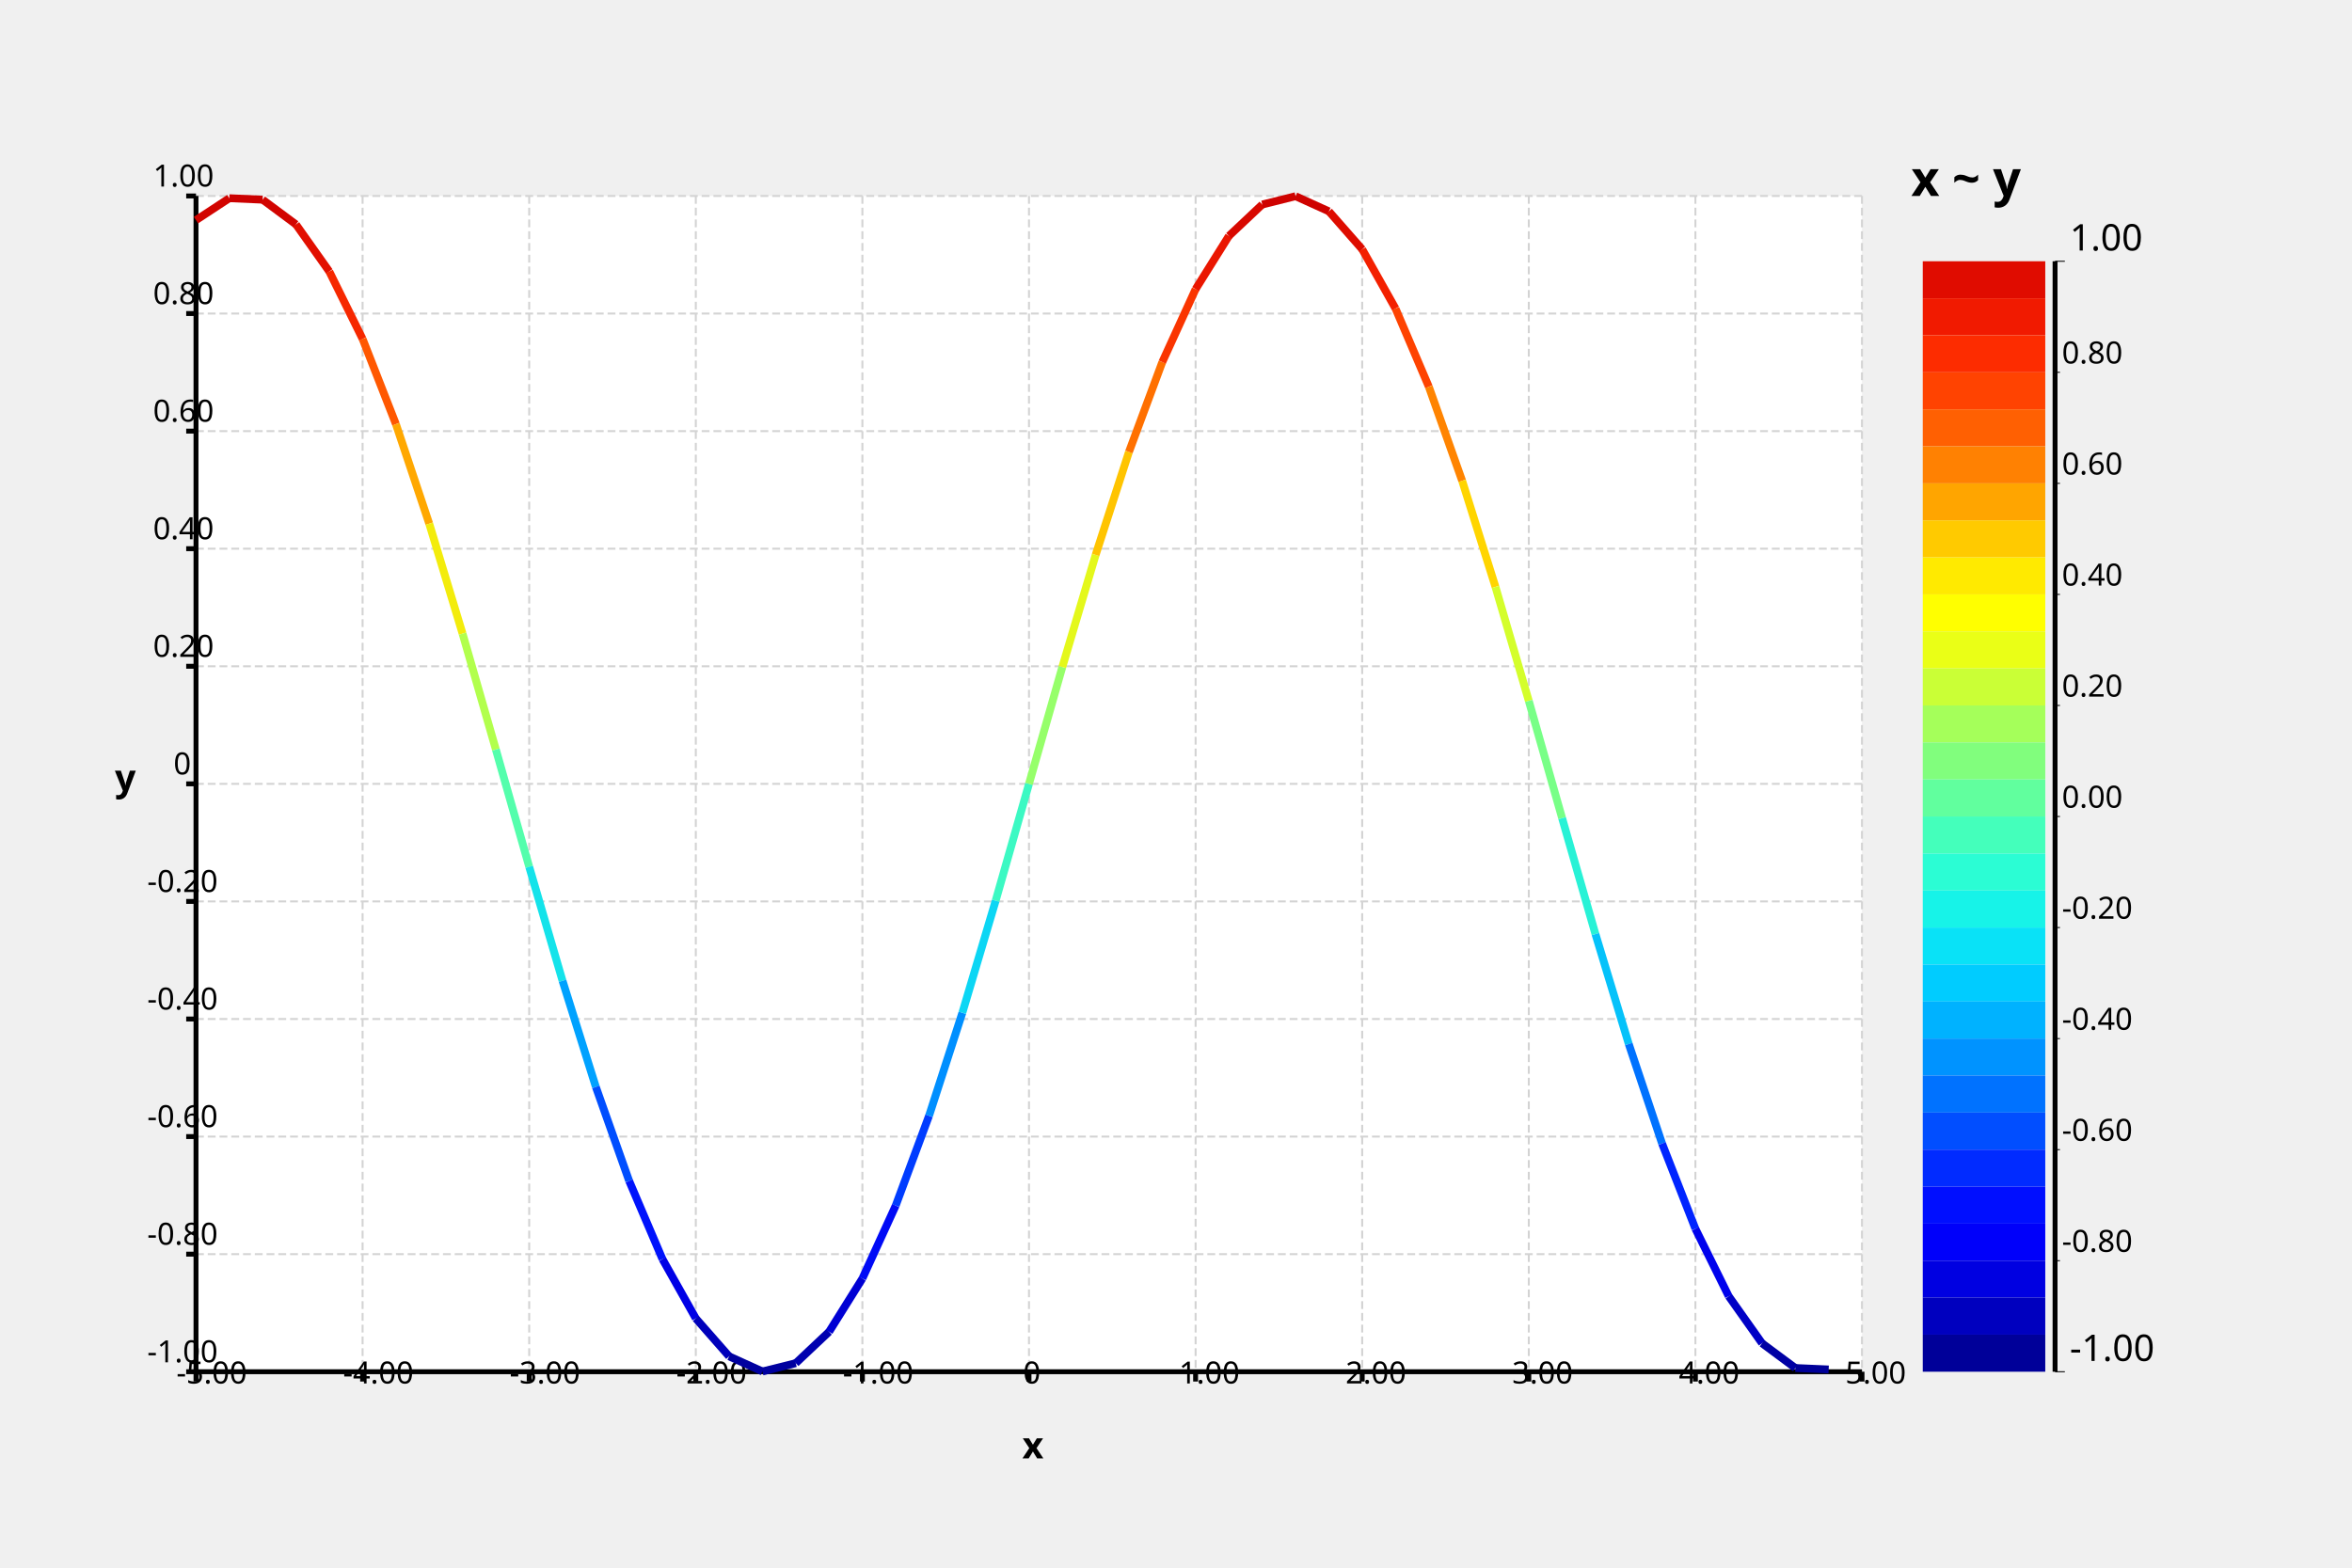
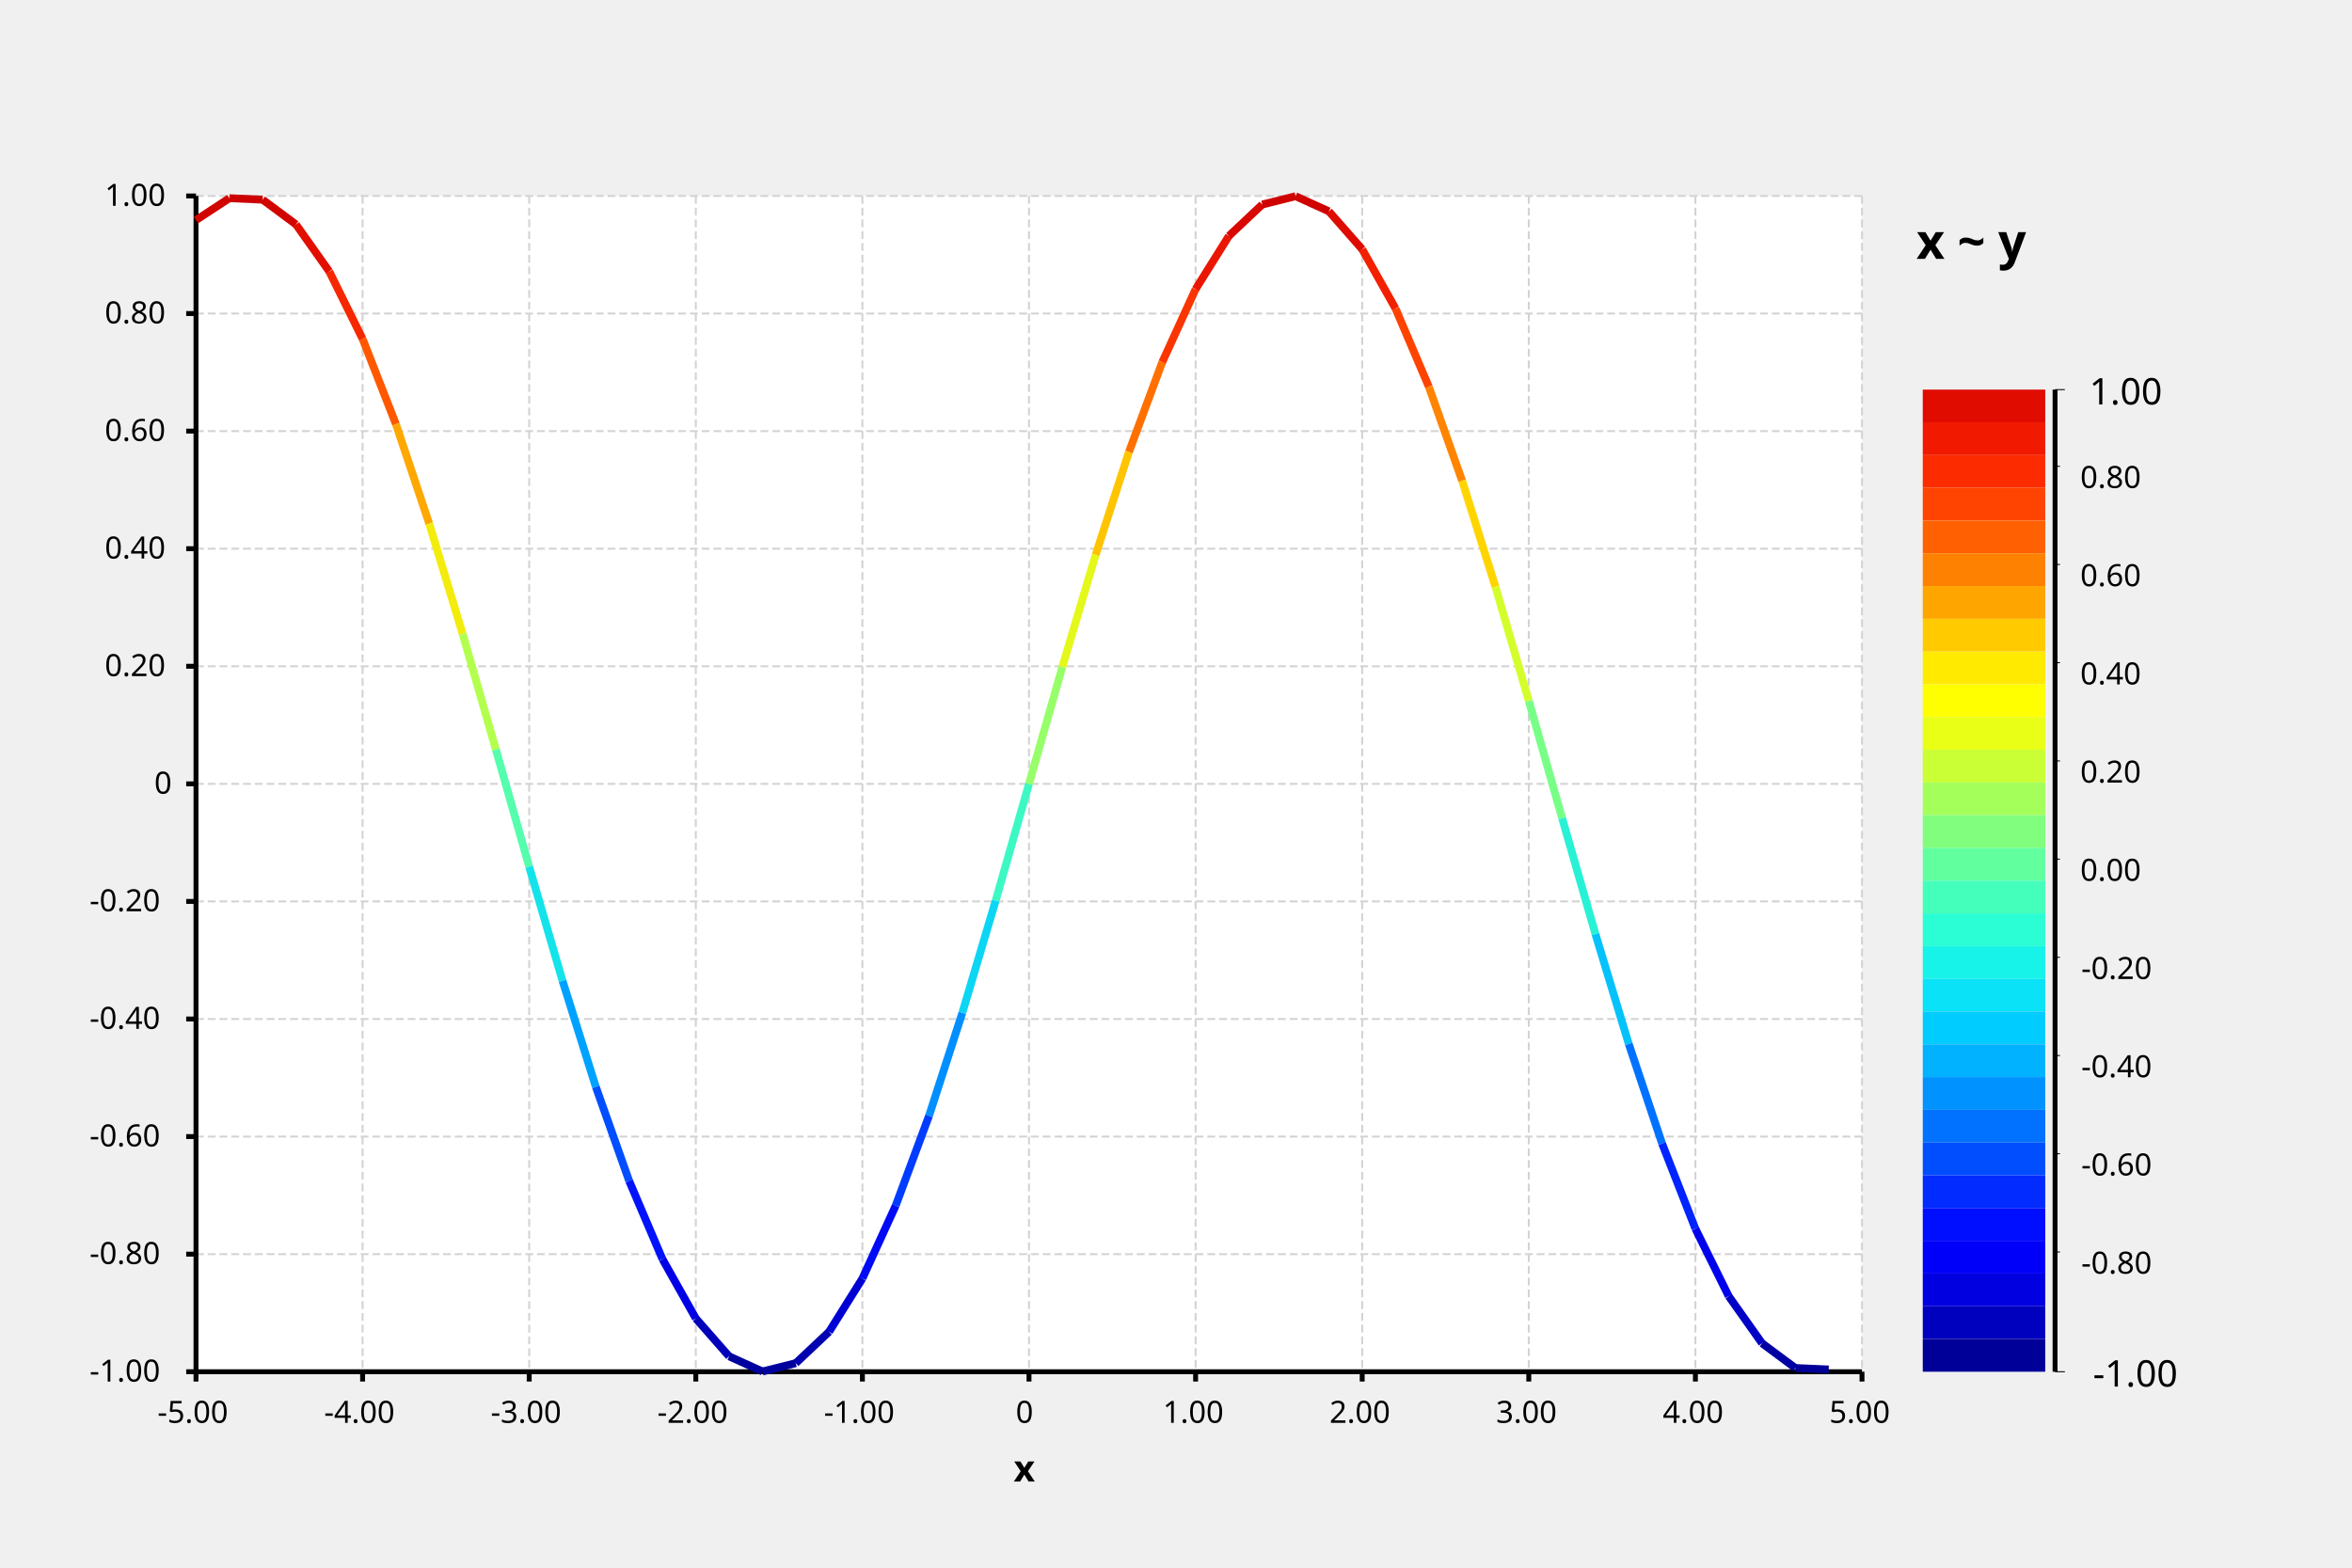
<svg xmlns="http://www.w3.org/2000/svg" preserveAspectRatio="xMaxYMax" width="2400" height="1600" viewBox="0 0 2400 1600">
  <rect x="200" y="200" width="1700" height="1200" style="fill: #FFFFFF" />
  <line x1="200" x2="200" y1="200" y2="1400" style="stroke: #D3D3D3; stroke-width: 2px; stroke-dash: dash;" stroke-dasharray="8 4" />
  <line x1="370" x2="370" y1="200" y2="1400" style="stroke: #D3D3D3; stroke-width: 2px; stroke-dash: dash;" stroke-dasharray="8 4" />
  <line x1="540" x2="540" y1="200" y2="1400" style="stroke: #D3D3D3; stroke-width: 2px; stroke-dash: dash;" stroke-dasharray="8 4" />
  <line x1="710" x2="710" y1="200" y2="1400" style="stroke: #D3D3D3; stroke-width: 2px; stroke-dash: dash;" stroke-dasharray="8 4" />
  <line x1="880" x2="880" y1="200" y2="1400" style="stroke: #D3D3D3; stroke-width: 2px; stroke-dash: dash;" stroke-dasharray="8 4" />
  <line x1="1050" x2="1050" y1="200" y2="1400" style="stroke: #D3D3D3; stroke-width: 2px; stroke-dash: dash;" stroke-dasharray="8 4" />
  <line x1="1220" x2="1220" y1="200" y2="1400" style="stroke: #D3D3D3; stroke-width: 2px; stroke-dash: dash;" stroke-dasharray="8 4" />
  <line x1="1390" x2="1390" y1="200" y2="1400" style="stroke: #D3D3D3; stroke-width: 2px; stroke-dash: dash;" stroke-dasharray="8 4" />
  <line x1="1560" x2="1560" y1="200" y2="1400" style="stroke: #D3D3D3; stroke-width: 2px; stroke-dash: dash;" stroke-dasharray="8 4" />
  <line x1="1730" x2="1730" y1="200" y2="1400" style="stroke: #D3D3D3; stroke-width: 2px; stroke-dash: dash;" stroke-dasharray="8 4" />
  <line x1="1900" x2="1900" y1="200" y2="1400" style="stroke: #D3D3D3; stroke-width: 2px; stroke-dash: dash;" stroke-dasharray="8 4" />
  <line x1="200" x2="1900" y1="1400" y2="1400" style="stroke: #D3D3D3; stroke-width: 2px; stroke-dash: dash;" stroke-dasharray="8 4" />
  <line x1="200" x2="1900" y1="1280" y2="1280" style="stroke: #D3D3D3; stroke-width: 2px; stroke-dash: dash;" stroke-dasharray="8 4" />
  <line x1="200" x2="1900" y1="1160" y2="1160" style="stroke: #D3D3D3; stroke-width: 2px; stroke-dash: dash;" stroke-dasharray="8 4" />
  <line x1="200" x2="1900" y1="1040" y2="1040" style="stroke: #D3D3D3; stroke-width: 2px; stroke-dash: dash;" stroke-dasharray="8 4" />
  <line x1="200" x2="1900" y1="920" y2="920" style="stroke: #D3D3D3; stroke-width: 2px; stroke-dash: dash;" stroke-dasharray="8 4" />
  <line x1="200" x2="1900" y1="800" y2="800" style="stroke: #D3D3D3; stroke-width: 2px; stroke-dash: dash;" stroke-dasharray="8 4" />
  <line x1="200" x2="1900" y1="680" y2="680" style="stroke: #D3D3D3; stroke-width: 2px; stroke-dash: dash;" stroke-dasharray="8 4" />
  <line x1="200" x2="1900" y1="560" y2="560" style="stroke: #D3D3D3; stroke-width: 2px; stroke-dash: dash;" stroke-dasharray="8 4" />
  <line x1="200" x2="1900" y1="440" y2="440" style="stroke: #D3D3D3; stroke-width: 2px; stroke-dash: dash;" stroke-dasharray="8 4" />
  <line x1="200" x2="1900" y1="320" y2="320" style="stroke: #D3D3D3; stroke-width: 2px; stroke-dash: dash;" stroke-dasharray="8 4" />
  <line x1="200" x2="1900" y1="200" y2="200" style="stroke: #D3D3D3; stroke-width: 2px; stroke-dash: dash;" stroke-dasharray="8 4" />
  <line x1="200" x2="1900" y1="1400" y2="1400" style="stroke: #000000; stroke-width: 5px; stroke-dash: solid;" />
  <line x1="200" x2="200" y1="1400" y2="1410" style="stroke: #000000; stroke-width: 5px; stroke-dash: solid;" />
-   <text x="180" y="1412" style="font-style: normal;font-size: 31.25px;font-family: Microsoft YaHei;color: black;fill: #000000">-5.00</text>
+   <text x="160.717" y="1452.134" style="font-style: normal;font-size: 31.25px;font-family: Microsoft YaHei;color: black;fill: #000000;">-5.00</text>
  <line x1="370" x2="370" y1="1400" y2="1410" style="stroke: #000000; stroke-width: 5px; stroke-dash: solid;" />
-   <text x="350" y="1412" style="font-style: normal;font-size: 31.25px;font-family: Microsoft YaHei;color: black;fill: #000000">-4.00</text>
+   <text x="330.717" y="1452.134" style="font-style: normal;font-size: 31.25px;font-family: Microsoft YaHei;color: black;fill: #000000;">-4.00</text>
  <line x1="540" x2="540" y1="1400" y2="1410" style="stroke: #000000; stroke-width: 5px; stroke-dash: solid;" />
-   <text x="520" y="1412" style="font-style: normal;font-size: 31.25px;font-family: Microsoft YaHei;color: black;fill: #000000">-3.00</text>
+   <text x="500.717" y="1452.134" style="font-style: normal;font-size: 31.25px;font-family: Microsoft YaHei;color: black;fill: #000000;">-3.00</text>
  <line x1="710" x2="710" y1="1400" y2="1410" style="stroke: #000000; stroke-width: 5px; stroke-dash: solid;" />
-   <text x="690" y="1412" style="font-style: normal;font-size: 31.25px;font-family: Microsoft YaHei;color: black;fill: #000000">-2.00</text>
+   <text x="670.717" y="1452.134" style="font-style: normal;font-size: 31.25px;font-family: Microsoft YaHei;color: black;fill: #000000;">-2.00</text>
  <line x1="880" x2="880" y1="1400" y2="1410" style="stroke: #000000; stroke-width: 5px; stroke-dash: solid;" />
-   <text x="860" y="1412" style="font-style: normal;font-size: 31.25px;font-family: Microsoft YaHei;color: black;fill: #000000">-1.00</text>
+   <text x="840.717" y="1452.134" style="font-style: normal;font-size: 31.25px;font-family: Microsoft YaHei;color: black;fill: #000000;">-1.00</text>
  <line x1="1050" x2="1050" y1="1400" y2="1410" style="stroke: #000000; stroke-width: 5px; stroke-dash: solid;" />
-   <text x="1044" y="1412" style="font-style: normal;font-size: 31.25px;font-family: Microsoft YaHei;color: black;fill: #000000">0</text>
+   <text x="1036.509" y="1452.134" style="font-style: normal;font-size: 31.25px;font-family: Microsoft YaHei;color: black;fill: #000000;">0</text>
  <line x1="1220" x2="1220" y1="1400" y2="1410" style="stroke: #000000; stroke-width: 5px; stroke-dash: solid;" />
-   <text x="1203" y="1412" style="font-style: normal;font-size: 31.25px;font-family: Microsoft YaHei;color: black;fill: #000000">1.00</text>
+   <text x="1186.621" y="1452.134" style="font-style: normal;font-size: 31.25px;font-family: Microsoft YaHei;color: black;fill: #000000;">1.00</text>
  <line x1="1390" x2="1390" y1="1400" y2="1410" style="stroke: #000000; stroke-width: 5px; stroke-dash: solid;" />
-   <text x="1373" y="1412" style="font-style: normal;font-size: 31.25px;font-family: Microsoft YaHei;color: black;fill: #000000">2.00</text>
+   <text x="1356.621" y="1452.134" style="font-style: normal;font-size: 31.25px;font-family: Microsoft YaHei;color: black;fill: #000000;">2.00</text>
  <line x1="1560" x2="1560" y1="1400" y2="1410" style="stroke: #000000; stroke-width: 5px; stroke-dash: solid;" />
-   <text x="1543" y="1412" style="font-style: normal;font-size: 31.25px;font-family: Microsoft YaHei;color: black;fill: #000000">3.00</text>
+   <text x="1526.621" y="1452.134" style="font-style: normal;font-size: 31.25px;font-family: Microsoft YaHei;color: black;fill: #000000;">3.00</text>
  <line x1="1730" x2="1730" y1="1400" y2="1410" style="stroke: #000000; stroke-width: 5px; stroke-dash: solid;" />
-   <text x="1713" y="1412" style="font-style: normal;font-size: 31.25px;font-family: Microsoft YaHei;color: black;fill: #000000">4.00</text>
+   <text x="1696.621" y="1452.134" style="font-style: normal;font-size: 31.25px;font-family: Microsoft YaHei;color: black;fill: #000000;">4.00</text>
  <line x1="1900" x2="1900" y1="1400" y2="1410" style="stroke: #000000; stroke-width: 5px; stroke-dash: solid;" />
-   <text x="1883" y="1412" style="font-style: normal;font-size: 31.25px;font-family: Microsoft YaHei;color: black;fill: #000000">5.00</text>
-   <text x="1043.157" y="1488.441" style="font-style: strong;font-weight:bold;font-size: 37.5px;font-family: Microsoft YaHei;color: black;fill: #000000">x</text>
+   <text x="1866.621" y="1452.134" style="font-style: normal;font-size: 31.25px;font-family: Microsoft YaHei;color: black;fill: #000000;">5.00</text>
+   <text x="1034.402" y="1512.04" style="font-style: strong;font-weight:bold;font-size: 37.5px;font-family: Microsoft YaHei;color: black;fill: #000000;">x</text>
  <line x1="200" x2="200" y1="1400" y2="200" style="stroke: #000000; stroke-width: 5px; stroke-dash: solid;" />
  <line x1="200" x2="190" y1="1400" y2="1400" style="stroke: #000000; stroke-width: 5px; stroke-dash: solid;" />
-   <text x="150.224" y="1390.368" style="font-style: normal;font-size: 31.25px;font-family: Microsoft YaHei;color: black;fill: #000000">-1.00</text>
+   <text x="91.417" y="1410.034" style="font-style: normal;font-size: 31.25px;font-family: Microsoft YaHei;color: black;fill: #000000;">-1.00</text>
  <line x1="200" x2="190" y1="1280" y2="1280" style="stroke: #000000; stroke-width: 5px; stroke-dash: solid;" />
-   <text x="150.224" y="1270.368" style="font-style: normal;font-size: 31.25px;font-family: Microsoft YaHei;color: black;fill: #000000">-0.80</text>
+   <text x="91.417" y="1290.034" style="font-style: normal;font-size: 31.25px;font-family: Microsoft YaHei;color: black;fill: #000000;">-0.80</text>
  <line x1="200" x2="190" y1="1160" y2="1160" style="stroke: #000000; stroke-width: 5px; stroke-dash: solid;" />
-   <text x="150.224" y="1150.368" style="font-style: normal;font-size: 31.25px;font-family: Microsoft YaHei;color: black;fill: #000000">-0.60</text>
+   <text x="91.417" y="1170.034" style="font-style: normal;font-size: 31.25px;font-family: Microsoft YaHei;color: black;fill: #000000;">-0.60</text>
  <line x1="200" x2="190" y1="1040" y2="1040" style="stroke: #000000; stroke-width: 5px; stroke-dash: solid;" />
-   <text x="150.224" y="1030.368" style="font-style: normal;font-size: 31.25px;font-family: Microsoft YaHei;color: black;fill: #000000">-0.40</text>
+   <text x="91.417" y="1050.033" style="font-style: normal;font-size: 31.25px;font-family: Microsoft YaHei;color: black;fill: #000000;">-0.40</text>
  <line x1="200" x2="190" y1="920" y2="920" style="stroke: #000000; stroke-width: 5px; stroke-dash: solid;" />
-   <text x="150.224" y="910.368" style="font-style: normal;font-size: 31.25px;font-family: Microsoft YaHei;color: black;fill: #000000">-0.20</text>
+   <text x="91.417" y="930.033" style="font-style: normal;font-size: 31.25px;font-family: Microsoft YaHei;color: black;fill: #000000;">-0.20</text>
  <line x1="200" x2="190" y1="800" y2="800" style="stroke: #000000; stroke-width: 5px; stroke-dash: solid;" />
-   <text x="177.086" y="790.368" style="font-style: normal;font-size: 31.25px;font-family: Microsoft YaHei;color: black;fill: #000000">0</text>
+   <text x="157.454" y="810.033" style="font-style: normal;font-size: 31.25px;font-family: Microsoft YaHei;color: black;fill: #000000;">0</text>
  <line x1="200" x2="190" y1="680" y2="680" style="stroke: #000000; stroke-width: 5px; stroke-dash: solid;" />
-   <text x="156.22" y="670.368" style="font-style: normal;font-size: 31.25px;font-family: Microsoft YaHei;color: black;fill: #000000">0.20</text>
+   <text x="106.896" y="690.033" style="font-style: normal;font-size: 31.25px;font-family: Microsoft YaHei;color: black;fill: #000000;">0.20</text>
  <line x1="200" x2="190" y1="560" y2="560" style="stroke: #000000; stroke-width: 5px; stroke-dash: solid;" />
-   <text x="156.22" y="550.368" style="font-style: normal;font-size: 31.25px;font-family: Microsoft YaHei;color: black;fill: #000000">0.40</text>
+   <text x="106.896" y="570.033" style="font-style: normal;font-size: 31.25px;font-family: Microsoft YaHei;color: black;fill: #000000;">0.40</text>
  <line x1="200" x2="190" y1="440" y2="440" style="stroke: #000000; stroke-width: 5px; stroke-dash: solid;" />
-   <text x="156.22" y="430.368" style="font-style: normal;font-size: 31.25px;font-family: Microsoft YaHei;color: black;fill: #000000">0.60</text>
+   <text x="106.896" y="450.034" style="font-style: normal;font-size: 31.25px;font-family: Microsoft YaHei;color: black;fill: #000000;">0.60</text>
  <line x1="200" x2="190" y1="320" y2="320" style="stroke: #000000; stroke-width: 5px; stroke-dash: solid;" />
-   <text x="156.22" y="310.368" style="font-style: normal;font-size: 31.25px;font-family: Microsoft YaHei;color: black;fill: #000000">0.80</text>
+   <text x="106.896" y="330.034" style="font-style: normal;font-size: 31.25px;font-family: Microsoft YaHei;color: black;fill: #000000;">0.80</text>
  <line x1="200" x2="190" y1="200" y2="200" style="stroke: #000000; stroke-width: 5px; stroke-dash: solid;" />
-   <text x="156.22" y="190.368" style="font-style: normal;font-size: 31.25px;font-family: Microsoft YaHei;color: black;fill: #000000">1.00</text>
-   <text x="117.218" y="807.03" style="font-style: strong;font-weight:bold;font-size: 37.5px;font-family: Microsoft YaHei;color: black;fill: #000000">y</text>
+   <text x="106.896" y="210.034" style="font-style: normal;font-size: 31.25px;font-family: Microsoft YaHei;color: black;fill: #000000;">1.00</text>
+   <text x="12.705" y="871.277" style="font-style: strong;font-weight:bold;font-size: 37.5px;font-family: Microsoft YaHei;color: black;fill: #000000;transform-origin: 5px 823.116px;" transform="rotate(-90)">y</text>
  <line x1="200" x2="234" y1="224.645" y2="202.301" style="stroke: #D20400; stroke-width: 8px; stroke-dash: solid;" />
  <line x1="234" x2="268" y1="202.301" y2="203.785" style="stroke: #CC0000; stroke-width: 8px; stroke-dash: solid;" />
  <line x1="268" x2="302" y1="203.785" y2="229.039" style="stroke: #D20400; stroke-width: 8px; stroke-dash: solid;" />
  <line x1="302" x2="336" y1="229.039" y2="277.055" style="stroke: #E20F00; stroke-width: 8px; stroke-dash: solid;" />
  <line x1="336" x2="370" y1="277.055" y2="345.918" style="stroke: #F62800; stroke-width: 8px; stroke-dash: solid;" />
  <line x1="370" x2="404" y1="345.918" y2="432.885" style="stroke: #FF5801; stroke-width: 8px; stroke-dash: solid;" />
  <line x1="404" x2="438" y1="432.885" y2="534.488" style="stroke: #FFA801; stroke-width: 8px; stroke-dash: solid;" />
  <line x1="438" x2="472" y1="534.488" y2="646.675" style="stroke: #F3EC0C; stroke-width: 8px; stroke-dash: solid;" />
  <line x1="472" x2="506" y1="646.675" y2="764.976" style="stroke: #B2FF4D; stroke-width: 8px; stroke-dash: solid;" />
  <line x1="506" x2="540" y1="764.976" y2="884.672" style="stroke: #54FEAC; stroke-width: 8px; stroke-dash: solid;" />
  <line x1="540" x2="574" y1="884.672" y2="1000.993" style="stroke: #14E3EA; stroke-width: 8px; stroke-dash: solid;" />
  <line x1="574" x2="608" y1="1000.993" y2="1109.301" style="stroke: #00A2FF; stroke-width: 8px; stroke-dash: solid;" />
  <line x1="608" x2="642" y1="1109.301" y2="1205.278" style="stroke: #004EFF; stroke-width: 8px; stroke-dash: solid;" />
  <line x1="642" x2="676" y1="1205.278" y2="1285.098" style="stroke: #0012FC; stroke-width: 8px; stroke-dash: solid;" />
  <line x1="676" x2="710" y1="1285.098" y2="1345.578" style="stroke: #0000E6; stroke-width: 8px; stroke-dash: solid;" />
  <line x1="710" x2="744" y1="1345.578" y2="1384.309" style="stroke: #0000BB; stroke-width: 8px; stroke-dash: solid;" />
  <line x1="744" x2="778" y1="1384.309" y2="1399.744" style="stroke: #00009F; stroke-width: 8px; stroke-dash: solid;" />
  <line x1="778" x2="812" y1="1399.744" y2="1391.27" style="stroke: #00009F; stroke-width: 8px; stroke-dash: solid;" />
  <line x1="812" x2="846" y1="1391.27" y2="1359.223" style="stroke: #0000B0; stroke-width: 8px; stroke-dash: solid;" />
  <line x1="846" x2="880" y1="1359.223" y2="1304.883" style="stroke: #0000D4; stroke-width: 8px; stroke-dash: solid;" />
  <line x1="880" x2="914" y1="1304.883" y2="1230.414" style="stroke: #000AF6; stroke-width: 8px; stroke-dash: solid;" />
  <line x1="914" x2="948" y1="1230.414" y2="1138.786" style="stroke: #003CFF; stroke-width: 8px; stroke-dash: solid;" />
  <line x1="948" x2="982" y1="1138.786" y2="1033.651" style="stroke: #008FFF; stroke-width: 8px; stroke-dash: solid;" />
  <line x1="982" x2="1016" y1="1033.651" y2="919.202" style="stroke: #0CD6F4; stroke-width: 8px; stroke-dash: solid;" />
  <line x1="1016" x2="1050" y1="919.202" y2="800" style="stroke: #3CF9C3; stroke-width: 8px; stroke-dash: solid;" />
  <line x1="1050" x2="1084" y1="800" y2="680.798" style="stroke: #96FF6A; stroke-width: 8px; stroke-dash: solid;" />
  <line x1="1084" x2="1118" y1="680.798" y2="566.349" style="stroke: #E4F81B; stroke-width: 8px; stroke-dash: solid;" />
  <line x1="1118" x2="1152" y1="566.349" y2="461.215" style="stroke: #FFC400; stroke-width: 8px; stroke-dash: solid;" />
  <line x1="1152" x2="1186" y1="461.215" y2="369.586" style="stroke: #FF7000; stroke-width: 8px; stroke-dash: solid;" />
  <line x1="1186" x2="1220" y1="369.586" y2="295.117" style="stroke: #FA3500; stroke-width: 8px; stroke-dash: solid;" />
  <line x1="1220" x2="1254" y1="295.117" y2="240.777" style="stroke: #EA1600; stroke-width: 8px; stroke-dash: solid;" />
  <line x1="1254" x2="1288" y1="240.777" y2="208.73" style="stroke: #D80800; stroke-width: 8px; stroke-dash: solid;" />
  <line x1="1288" x2="1322" y1="208.73" y2="200.256" style="stroke: #CF0200; stroke-width: 8px; stroke-dash: solid;" />
  <line x1="1322" x2="1356" y1="200.256" y2="215.691" style="stroke: #CF0200; stroke-width: 8px; stroke-dash: solid;" />
  <line x1="1356" x2="1390" y1="215.691" y2="254.422" style="stroke: #DE0C00; stroke-width: 8px; stroke-dash: solid;" />
  <line x1="1390" x2="1424" y1="254.422" y2="314.902" style="stroke: #F32000; stroke-width: 8px; stroke-dash: solid;" />
  <line x1="1424" x2="1458" y1="314.902" y2="394.722" style="stroke: #FE4301; stroke-width: 8px; stroke-dash: solid;" />
  <line x1="1458" x2="1492" y1="394.722" y2="490.699" style="stroke: #FF8401; stroke-width: 8px; stroke-dash: solid;" />
  <line x1="1492" x2="1526" y1="490.699" y2="599.007" style="stroke: #FFD500; stroke-width: 8px; stroke-dash: solid;" />
  <line x1="1526" x2="1560" y1="599.007" y2="715.328" style="stroke: #D4FE2B; stroke-width: 8px; stroke-dash: solid;" />
  <line x1="1560" x2="1594" y1="715.328" y2="835.024" style="stroke: #78FF87; stroke-width: 8px; stroke-dash: solid;" />
  <line x1="1594" x2="1628" y1="835.024" y2="953.325" style="stroke: #28F2D6; stroke-width: 8px; stroke-dash: solid;" />
  <line x1="1628" x2="1662" y1="953.325" y2="1065.512" style="stroke: #05C2FA; stroke-width: 8px; stroke-dash: solid;" />
  <line x1="1662" x2="1696" y1="1065.512" y2="1167.115" style="stroke: #0072FF; stroke-width: 8px; stroke-dash: solid;" />
  <line x1="1696" x2="1730" y1="1167.115" y2="1254.082" style="stroke: #0024FF; stroke-width: 8px; stroke-dash: solid;" />
  <line x1="1730" x2="1764" y1="1254.082" y2="1322.945" style="stroke: #0002ED; stroke-width: 8px; stroke-dash: solid;" />
  <line x1="1764" x2="1798" y1="1322.945" y2="1370.961" style="stroke: #0000C6; stroke-width: 8px; stroke-dash: solid;" />
  <line x1="1798" x2="1832" y1="1370.961" y2="1396.215" style="stroke: #0000A4; stroke-width: 8px; stroke-dash: solid;" />
  <line x1="1832" x2="1866" y1="1396.215" y2="1397.699" style="stroke: #000099; stroke-width: 8px; stroke-dash: solid;" />
-   <text x="1950.163" y="200" style="font-style: strong;font-weight:bold;font-size: 50px;font-family: Microsoft YaHei;color: black;fill: #000000">x ~ y</text>
-   <rect x="1962" y="266.646" width="125" height="37.778" style="fill: #E00C00" />
-   <rect x="1962" y="304.424" width="125" height="37.778" style="fill: #F11A00" />
-   <rect x="1962" y="342.203" width="125" height="37.778" style="fill: #FD2C00" />
-   <rect x="1962" y="379.981" width="125" height="37.778" style="fill: #FF4301" />
-   <rect x="1962" y="417.76" width="125" height="37.778" style="fill: #FF6002" />
-   <rect x="1962" y="455.538" width="125" height="37.778" style="fill: #FF8102" />
-   <rect x="1962" y="493.317" width="125" height="37.778" style="fill: #FFA500" />
-   <rect x="1962" y="531.095" width="125" height="37.778" style="fill: #FFCA00" />
-   <rect x="1962" y="568.874" width="125" height="37.778" style="fill: #FFEA00" />
-   <rect x="1962" y="606.652" width="125" height="37.778" style="fill: #FFFF00" />
-   <rect x="1962" y="644.43" width="125" height="37.778" style="fill: #EAFF16" />
-   <rect x="1962" y="682.209" width="125" height="37.778" style="fill: #CAFF36" />
-   <rect x="1962" y="719.987" width="125" height="37.778" style="fill: #A5FF5A" />
-   <rect x="1962" y="757.766" width="125" height="37.778" style="fill: #81FE7D" />
-   <rect x="1962" y="795.544" width="125" height="37.778" style="fill: #61FF9E" />
-   <rect x="1962" y="833.323" width="125" height="37.778" style="fill: #44FFBB" />
-   <rect x="1962" y="871.101" width="125" height="37.778" style="fill: #2BFDD4" />
-   <rect x="1962" y="908.88" width="125" height="37.778" style="fill: #17F3E8" />
-   <rect x="1962" y="946.658" width="125" height="37.778" style="fill: #09E2F7" />
-   <rect x="1962" y="984.436" width="125" height="37.778" style="fill: #00CCFF" />
-   <rect x="1962" y="1022.215" width="125" height="37.778" style="fill: #00B2FF" />
-   <rect x="1962" y="1059.993" width="125" height="37.778" style="fill: #0093FF" />
-   <rect x="1962" y="1097.772" width="125" height="37.778" style="fill: #0072FF" />
-   <rect x="1962" y="1135.55" width="125" height="37.778" style="fill: #014EFF" />
-   <rect x="1962" y="1173.329" width="125" height="37.778" style="fill: #012BFF" />
-   <rect x="1962" y="1211.107" width="125" height="37.778" style="fill: #000EFF" />
-   <rect x="1962" y="1248.885" width="125" height="37.778" style="fill: #0000FA" />
-   <rect x="1962" y="1286.664" width="125" height="37.778" style="fill: #0000E1" />
-   <rect x="1962" y="1324.442" width="125" height="37.778" style="fill: #0000BF" />
-   <rect x="1962" y="1362.221" width="125" height="37.778" style="fill: #000099" />
-   <line x1="2097" x2="2097" y1="266.646" y2="1400" style="stroke: #000000; stroke-width: 5px; stroke-dash: solid;" />
-   <line x1="2097" x2="2107" y1="266.646" y2="266.646" style="stroke: #000000; stroke-width: 1px; stroke-dash: solid;" />
+   <text x="1955.501" y="264.214" style="font-style: strong;font-weight:bold;font-size: 50px;font-family: Microsoft YaHei;color: black;fill: #000000;">x ~ y</text>
+   <rect x="1962" y="397.643" width="125" height="33.412" style="fill: #E00C00" />
+   <rect x="1962" y="431.055" width="125" height="33.412" style="fill: #F11A00" />
+   <rect x="1962" y="464.467" width="125" height="33.412" style="fill: #FD2C00" />
+   <rect x="1962" y="497.879" width="125" height="33.412" style="fill: #FF4301" />
+   <rect x="1962" y="531.291" width="125" height="33.412" style="fill: #FF6002" />
+   <rect x="1962" y="564.703" width="125" height="33.412" style="fill: #FF8102" />
+   <rect x="1962" y="598.115" width="125" height="33.412" style="fill: #FFA500" />
+   <rect x="1962" y="631.526" width="125" height="33.412" style="fill: #FFCA00" />
+   <rect x="1962" y="664.938" width="125" height="33.412" style="fill: #FFEA00" />
+   <rect x="1962" y="698.35" width="125" height="33.412" style="fill: #FFFF00" />
+   <rect x="1962" y="731.762" width="125" height="33.412" style="fill: #EAFF16" />
+   <rect x="1962" y="765.174" width="125" height="33.412" style="fill: #CAFF36" />
+   <rect x="1962" y="798.586" width="125" height="33.412" style="fill: #A5FF5A" />
+   <rect x="1962" y="831.998" width="125" height="33.412" style="fill: #81FE7D" />
+   <rect x="1962" y="865.409" width="125" height="33.412" style="fill: #61FF9E" />
+   <rect x="1962" y="898.821" width="125" height="33.412" style="fill: #44FFBB" />
+   <rect x="1962" y="932.233" width="125" height="33.412" style="fill: #2BFDD4" />
+   <rect x="1962" y="965.645" width="125" height="33.412" style="fill: #17F3E8" />
+   <rect x="1962" y="999.057" width="125" height="33.412" style="fill: #09E2F7" />
+   <rect x="1962" y="1032.469" width="125" height="33.412" style="fill: #00CCFF" />
+   <rect x="1962" y="1065.881" width="125" height="33.412" style="fill: #00B2FF" />
+   <rect x="1962" y="1099.292" width="125" height="33.412" style="fill: #0093FF" />
+   <rect x="1962" y="1132.704" width="125" height="33.412" style="fill: #0072FF" />
+   <rect x="1962" y="1166.116" width="125" height="33.412" style="fill: #014EFF" />
+   <rect x="1962" y="1199.528" width="125" height="33.412" style="fill: #012BFF" />
+   <rect x="1962" y="1232.94" width="125" height="33.412" style="fill: #000EFF" />
+   <rect x="1962" y="1266.352" width="125" height="33.412" style="fill: #0000FA" />
+   <rect x="1962" y="1299.764" width="125" height="33.412" style="fill: #0000E1" />
+   <rect x="1962" y="1333.176" width="125" height="33.412" style="fill: #0000BF" />
+   <rect x="1962" y="1366.587" width="125" height="33.412" style="fill: #000099" />
+   <line x1="2097" x2="2097" y1="397.643" y2="1400" style="stroke: #000000; stroke-width: 5px; stroke-dash: solid;" />
+   <line x1="2097" x2="2107" y1="397.643" y2="397.643" style="stroke: #000000; stroke-width: 1px; stroke-dash: solid;" />
  <line x1="2097" x2="2107" y1="1400" y2="1400" style="stroke: #000000; stroke-width: 1px; stroke-dash: solid;" />
-   <text x="2112" y="255.646" style="font-style: normal;font-size: 37.5px;font-family: Microsoft YaHei;color: black;fill: #000000">1.00</text>
-   <text x="2112" y="1389" style="font-style: normal;font-size: 37.5px;font-family: Microsoft YaHei;color: black;fill: #000000">-1.00</text>
-   <line x1="2102" x2="2097" y1="379.981" y2="379.981" style="stroke: #000000; stroke-width: 1px; stroke-dash: solid;" />
-   <text x="2104" y="370.981" style="font-style: normal;font-size: 31.25px;font-family: Microsoft YaHei;color: black;fill: #000000"> 0.80</text>
-   <line x1="2102" x2="2097" y1="493.317" y2="493.317" style="stroke: #000000; stroke-width: 1px; stroke-dash: solid;" />
-   <text x="2104" y="484.317" style="font-style: normal;font-size: 31.25px;font-family: Microsoft YaHei;color: black;fill: #000000"> 0.60</text>
-   <line x1="2102" x2="2097" y1="606.652" y2="606.652" style="stroke: #000000; stroke-width: 1px; stroke-dash: solid;" />
-   <text x="2104" y="597.652" style="font-style: normal;font-size: 31.25px;font-family: Microsoft YaHei;color: black;fill: #000000"> 0.40</text>
-   <line x1="2102" x2="2097" y1="719.987" y2="719.987" style="stroke: #000000; stroke-width: 1px; stroke-dash: solid;" />
-   <text x="2104" y="710.987" style="font-style: normal;font-size: 31.25px;font-family: Microsoft YaHei;color: black;fill: #000000"> 0.20</text>
-   <line x1="2102" x2="2097" y1="833.323" y2="833.323" style="stroke: #000000; stroke-width: 1px; stroke-dash: solid;" />
-   <text x="2104" y="824.323" style="font-style: normal;font-size: 31.25px;font-family: Microsoft YaHei;color: black;fill: #000000"> 0.00</text>
-   <line x1="2102" x2="2097" y1="946.658" y2="946.658" style="stroke: #000000; stroke-width: 1px; stroke-dash: solid;" />
-   <text x="2104" y="937.658" style="font-style: normal;font-size: 31.25px;font-family: Microsoft YaHei;color: black;fill: #000000">-0.20</text>
-   <line x1="2102" x2="2097" y1="1059.994" y2="1059.994" style="stroke: #000000; stroke-width: 1px; stroke-dash: solid;" />
-   <text x="2104" y="1050.994" style="font-style: normal;font-size: 31.25px;font-family: Microsoft YaHei;color: black;fill: #000000">-0.40</text>
-   <line x1="2102" x2="2097" y1="1173.329" y2="1173.329" style="stroke: #000000; stroke-width: 1px; stroke-dash: solid;" />
-   <text x="2104" y="1164.329" style="font-style: normal;font-size: 31.25px;font-family: Microsoft YaHei;color: black;fill: #000000">-0.60</text>
-   <line x1="2102" x2="2097" y1="1286.665" y2="1286.665" style="stroke: #000000; stroke-width: 1px; stroke-dash: solid;" />
-   <text x="2104" y="1277.665" style="font-style: normal;font-size: 31.25px;font-family: Microsoft YaHei;color: black;fill: #000000">-0.80</text>
+   <text x="2131.945" y="412.804" style="font-style: normal;font-size: 37.5px;font-family: Microsoft YaHei;color: black;fill: #000000;">1.00</text>
+   <text x="2135.66" y="1415.161" style="font-style: normal;font-size: 37.5px;font-family: Microsoft YaHei;color: black;fill: #000000;">-1.00</text>
+   <line x1="2102" x2="2097" y1="475.879" y2="475.879" style="stroke: #000000; stroke-width: 1px; stroke-dash: solid;" />
+   <text x="2122.737" y="498.013" style="font-style: normal;font-size: 31.25px;font-family: Microsoft YaHei;color: black;fill: #000000;"> 0.80</text>
+   <line x1="2102" x2="2097" y1="576.115" y2="576.115" style="stroke: #000000; stroke-width: 1px; stroke-dash: solid;" />
+   <text x="2122.737" y="598.249" style="font-style: normal;font-size: 31.25px;font-family: Microsoft YaHei;color: black;fill: #000000;"> 0.60</text>
+   <line x1="2102" x2="2097" y1="676.35" y2="676.35" style="stroke: #000000; stroke-width: 1px; stroke-dash: solid;" />
+   <text x="2122.737" y="698.484" style="font-style: normal;font-size: 31.25px;font-family: Microsoft YaHei;color: black;fill: #000000;"> 0.40</text>
+   <line x1="2102" x2="2097" y1="776.586" y2="776.586" style="stroke: #000000; stroke-width: 1px; stroke-dash: solid;" />
+   <text x="2122.737" y="798.72" style="font-style: normal;font-size: 31.25px;font-family: Microsoft YaHei;color: black;fill: #000000;"> 0.20</text>
+   <line x1="2102" x2="2097" y1="876.822" y2="876.822" style="stroke: #000000; stroke-width: 1px; stroke-dash: solid;" />
+   <text x="2122.737" y="898.956" style="font-style: normal;font-size: 31.25px;font-family: Microsoft YaHei;color: black;fill: #000000;"> 0.00</text>
+   <line x1="2102" x2="2097" y1="977.057" y2="977.057" style="stroke: #000000; stroke-width: 1px; stroke-dash: solid;" />
+   <text x="2123.717" y="999.191" style="font-style: normal;font-size: 31.25px;font-family: Microsoft YaHei;color: black;fill: #000000;">-0.20</text>
+   <line x1="2102" x2="2097" y1="1077.293" y2="1077.293" style="stroke: #000000; stroke-width: 1px; stroke-dash: solid;" />
+   <text x="2123.717" y="1099.427" style="font-style: normal;font-size: 31.25px;font-family: Microsoft YaHei;color: black;fill: #000000;">-0.40</text>
+   <line x1="2102" x2="2097" y1="1177.529" y2="1177.529" style="stroke: #000000; stroke-width: 1px; stroke-dash: solid;" />
+   <text x="2123.717" y="1199.663" style="font-style: normal;font-size: 31.25px;font-family: Microsoft YaHei;color: black;fill: #000000;">-0.60</text>
+   <line x1="2102" x2="2097" y1="1277.764" y2="1277.764" style="stroke: #000000; stroke-width: 1px; stroke-dash: solid;" />
+   <text x="2123.717" y="1299.898" style="font-style: normal;font-size: 31.25px;font-family: Microsoft YaHei;color: black;fill: #000000;">-0.80</text>
</svg>
